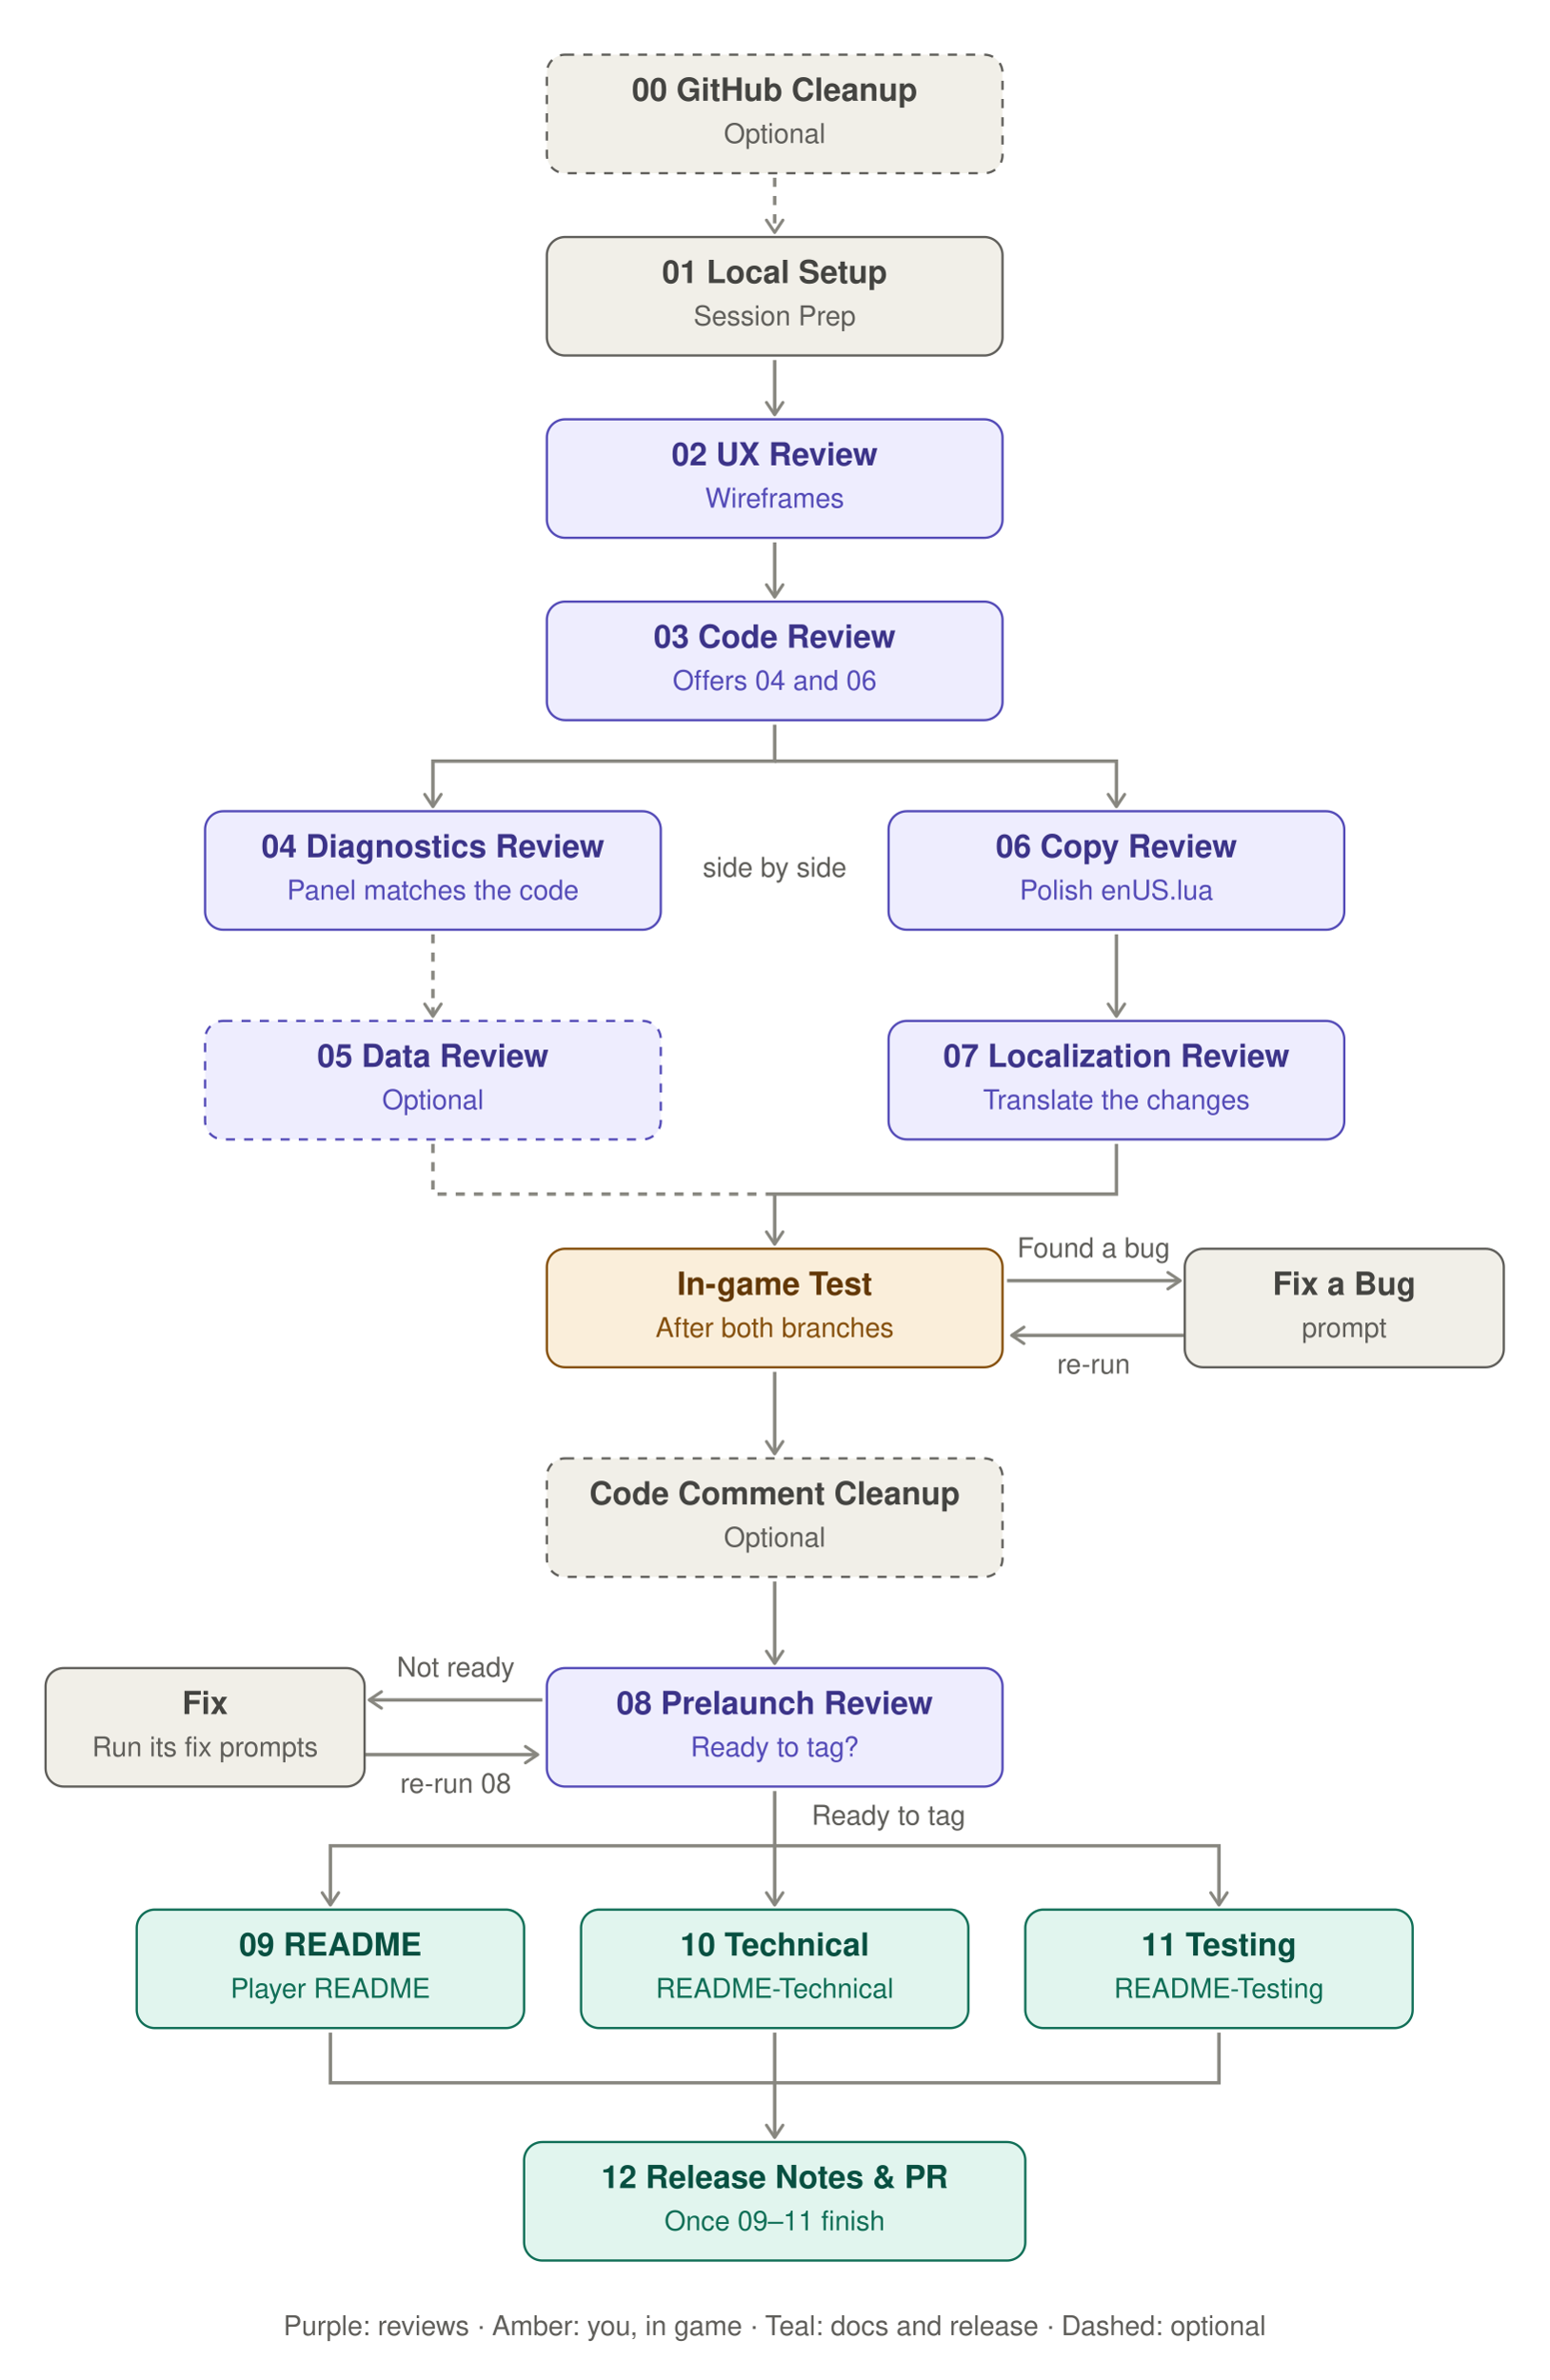
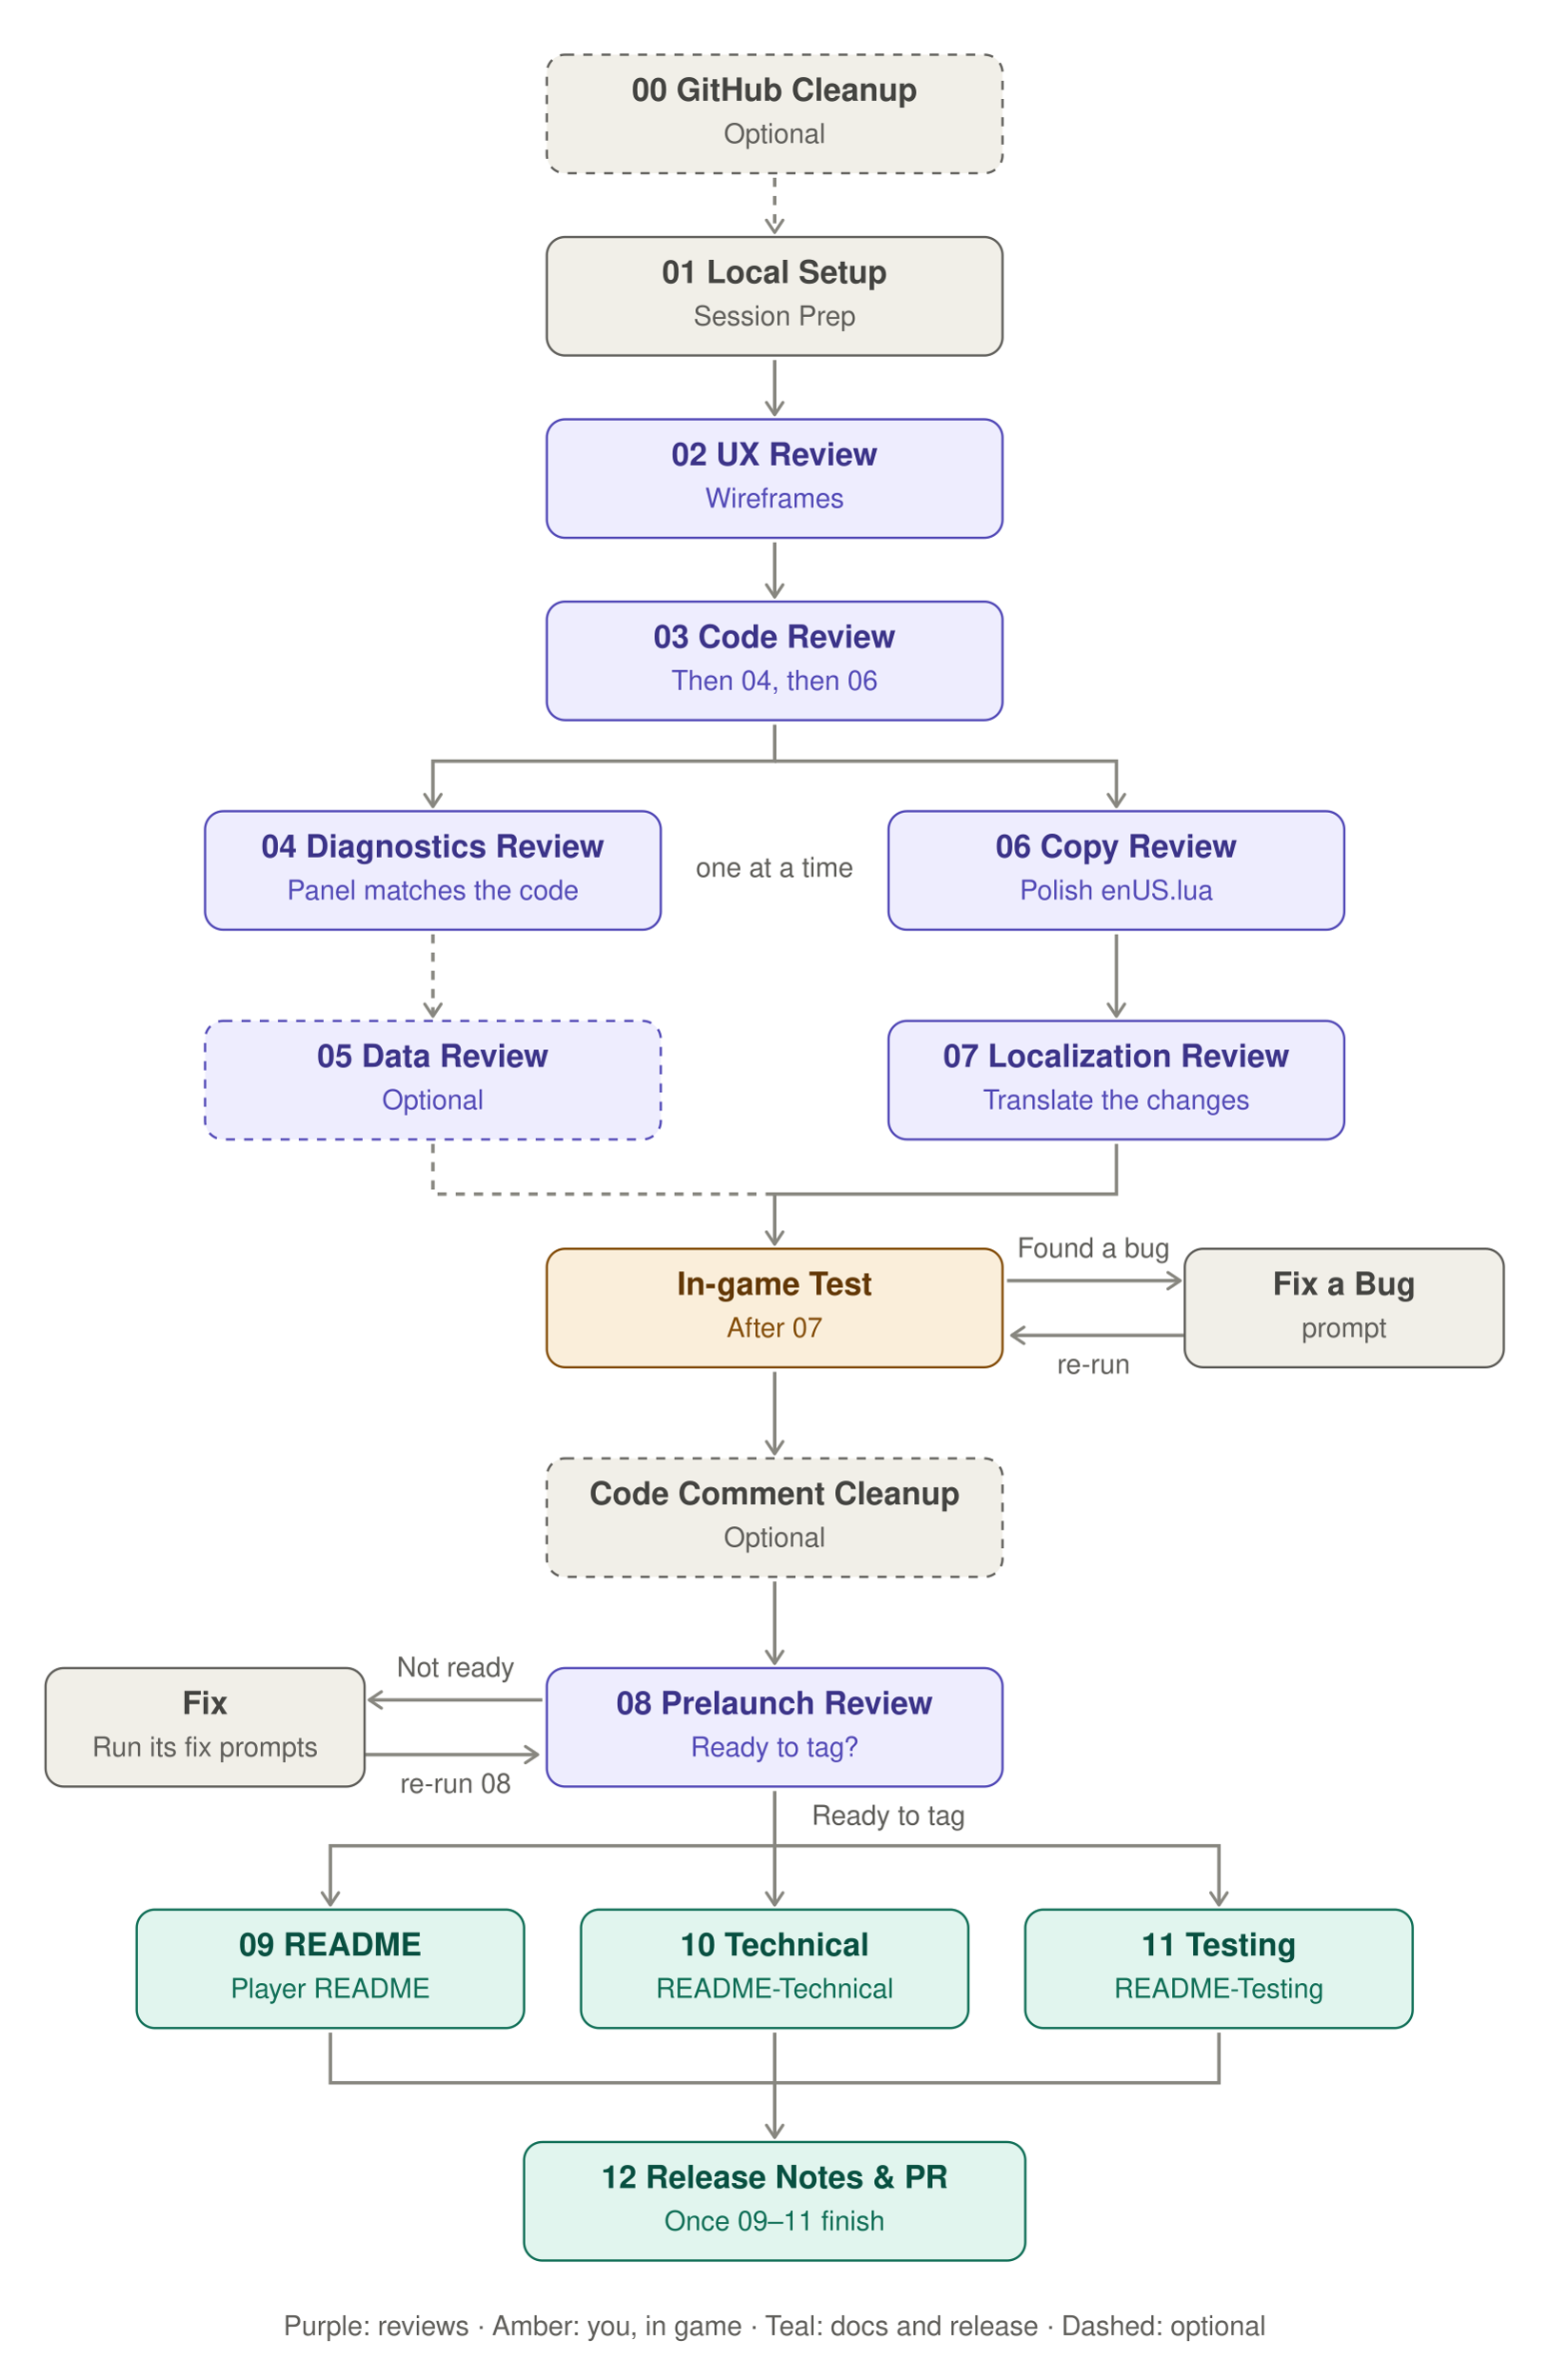
<svg xmlns="http://www.w3.org/2000/svg" width="680" height="1044" viewBox="0 0 680 1044" role="img">
  <style>
text{font-family:-apple-system,BlinkMacSystemFont,"Segoe UI",Helvetica,Arial,sans-serif;text-anchor:middle;dominant-baseline:central}
.th{font-size:14px;font-weight:600}.ts{font-size:12px}
.g rect{fill:#F1EFE8;stroke:#5F5E5A}.g .th{fill:#444441}.g .ts{fill:#5F5E5A}
.p rect{fill:#EEEDFE;stroke:#534AB7}.p .th{fill:#3C3489}.p .ts{fill:#534AB7}
.t rect{fill:#E1F5EE;stroke:#0F6E56}.t .th{fill:#085041}.t .ts{fill:#0F6E56}
.a rect{fill:#FAEEDA;stroke:#854F0B}.a .th{fill:#633806}.a .ts{fill:#854F0B}
.arr{fill:none;stroke:#888780;stroke-width:1.5}.d{stroke-dasharray:4 4}.note{fill:#5F5E5A}
rect{stroke-width:1}
@media (prefers-color-scheme:dark){
.g rect{fill:#444441;stroke:#B4B2A9}.g .th{fill:#D3D1C7}.g .ts{fill:#B4B2A9}
.p rect{fill:#3C3489;stroke:#AFA9EC}.p .th{fill:#CECBF6}.p .ts{fill:#AFA9EC}
.t rect{fill:#085041;stroke:#5DCAA5}.t .th{fill:#9FE1CB}.t .ts{fill:#5DCAA5}
.a rect{fill:#633806;stroke:#EF9F27}.a .th{fill:#FAC775}.a .ts{fill:#EF9F27}
.note{fill:#B4B2A9}}
</style>
  <defs>
    <marker id="a" viewBox="0 0 10 10" refX="8" refY="5" markerWidth="6" markerHeight="6" orient="auto-start-reverse">
      <path d="M2 1L8 5L2 9" fill="none" stroke="#888780" stroke-width="1.5" stroke-linecap="round" stroke-linejoin="round" />
    </marker>
  </defs>
  <g class="g">
    <rect x="240" y="24" width="200" height="52" rx="8" class="d" />
    <text class="th" x="340" y="41">00 GitHub Cleanup</text>
    <text class="ts" x="340" y="60">Optional</text>
  </g>
  <line x1="340" y1="78" x2="340" y2="102" class="arr d" marker-end="url(#a)" />
  <g class="g">
    <rect x="240" y="104" width="200" height="52" rx="8" />
    <text class="th" x="340" y="121">01 Local Setup</text>
    <text class="ts" x="340" y="140">Session Prep</text>
  </g>
  <line x1="340" y1="158" x2="340" y2="182" class="arr" marker-end="url(#a)" />
  <g class="p">
    <rect x="240" y="184" width="200" height="52" rx="8" />
    <text class="th" x="340" y="201">02 UX Review</text>
    <text class="ts" x="340" y="220">Wireframes</text>
  </g>
  <line x1="340" y1="238" x2="340" y2="262" class="arr" marker-end="url(#a)" />
  <g class="p">
    <rect x="240" y="264" width="200" height="52" rx="8" />
    <text class="th" x="340" y="281">03 Code Review</text>
-     <text class="ts" x="340" y="300">Offers 04 and 06</text>
+     <text class="ts" x="340" y="300">Then 04, then 06</text>
  </g>
  <path d="M340 318 L340 334 L190 334 L190 354" class="arr" marker-end="url(#a)" />
  <path d="M340 334 L490 334 L490 354" class="arr" marker-end="url(#a)" />
  <g class="p">
    <rect x="90" y="356" width="200" height="52" rx="8" />
    <text class="th" x="190" y="373">04 Diagnostics Review</text>
    <text class="ts" x="190" y="392">Panel matches the code</text>
  </g>
-   <text class="ts note" x="340" y="382">side by side</text>
+   <text class="ts note" x="340" y="382">one at a time</text>
  <g class="p">
    <rect x="390" y="356" width="200" height="52" rx="8" />
    <text class="th" x="490" y="373">06 Copy Review</text>
    <text class="ts" x="490" y="392">Polish enUS.lua</text>
  </g>
  <line x1="190" y1="410" x2="190" y2="446" class="arr d" marker-end="url(#a)" />
  <line x1="490" y1="410" x2="490" y2="446" class="arr" marker-end="url(#a)" />
  <g class="p">
    <rect x="90" y="448" width="200" height="52" rx="8" class="d" />
    <text class="th" x="190" y="465">05 Data Review</text>
    <text class="ts" x="190" y="484">Optional</text>
  </g>
  <g class="p">
    <rect x="390" y="448" width="200" height="52" rx="8" />
    <text class="th" x="490" y="465">07 Localization Review</text>
    <text class="ts" x="490" y="484">Translate the changes</text>
  </g>
  <path d="M190 502 L190 524 L340 524" class="arr d" />
  <path d="M490 502 L490 524 L340 524 L340 546" class="arr" marker-end="url(#a)" />
  <g class="a">
    <rect x="240" y="548" width="200" height="52" rx="8" />
    <text class="th" x="340" y="565">In-game Test</text>
-     <text class="ts" x="340" y="584">After both branches</text>
+     <text class="ts" x="340" y="584">After 07</text>
  </g>
  <line x1="442" y1="562" x2="518" y2="562" class="arr" marker-end="url(#a)" />
  <text class="ts note" x="480" y="549">Found a bug</text>
  <line x1="520" y1="586" x2="444" y2="586" class="arr" marker-end="url(#a)" />
  <text class="ts note" x="480" y="600">re-run</text>
  <g class="g">
    <rect x="520" y="548" width="140" height="52" rx="8" />
    <text class="th" x="590" y="565">Fix a Bug</text>
    <text class="ts" x="590" y="584">prompt</text>
  </g>
  <line x1="340" y1="602" x2="340" y2="638" class="arr" marker-end="url(#a)" />
  <g class="g">
    <rect x="240" y="640" width="200" height="52" rx="8" class="d" />
    <text class="th" x="340" y="657">Code Comment Cleanup</text>
    <text class="ts" x="340" y="676">Optional</text>
  </g>
  <line x1="340" y1="694" x2="340" y2="730" class="arr" marker-end="url(#a)" />
  <g class="p">
    <rect x="240" y="732" width="200" height="52" rx="8" />
    <text class="th" x="340" y="749">08 Prelaunch Review</text>
    <text class="ts" x="340" y="768">Ready to tag?</text>
  </g>
  <line x1="238" y1="746" x2="162" y2="746" class="arr" marker-end="url(#a)" />
  <text class="ts note" x="200" y="733">Not ready</text>
  <line x1="160" y1="770" x2="236" y2="770" class="arr" marker-end="url(#a)" />
  <text class="ts note" x="200" y="784">re-run 08</text>
  <g class="g">
    <rect x="20" y="732" width="140" height="52" rx="8" />
    <text class="th" x="90" y="749">Fix</text>
    <text class="ts" x="90" y="768">Run its fix prompts</text>
  </g>
  <path d="M340 786 L340 810 L145 810 L145 836" class="arr" marker-end="url(#a)" />
  <line x1="340" y1="810" x2="340" y2="836" class="arr" marker-end="url(#a)" />
  <path d="M340 810 L535 810 L535 836" class="arr" marker-end="url(#a)" />
  <text class="ts note" x="390" y="798">Ready to tag</text>
  <g class="t">
    <rect x="60" y="838" width="170" height="52" rx="8" />
    <text class="th" x="145" y="855">09 README</text>
    <text class="ts" x="145" y="874">Player README</text>
  </g>
  <g class="t">
    <rect x="255" y="838" width="170" height="52" rx="8" />
    <text class="th" x="340" y="855">10 Technical</text>
    <text class="ts" x="340" y="874">README-Technical</text>
  </g>
  <g class="t">
    <rect x="450" y="838" width="170" height="52" rx="8" />
    <text class="th" x="535" y="855">11 Testing</text>
    <text class="ts" x="535" y="874">README-Testing</text>
  </g>
  <path d="M145 892 L145 914 L340 914" class="arr" />
  <path d="M535 892 L535 914 L340 914" class="arr" />
  <line x1="340" y1="892" x2="340" y2="938" class="arr" marker-end="url(#a)" />
  <g class="t">
    <rect x="230" y="940" width="220" height="52" rx="8" />
    <text class="th" x="340" y="957">12 Release Notes &amp; PR</text>
    <text class="ts" x="340" y="976">Once 09–11 finish</text>
  </g>
  <text class="ts note" x="340" y="1022">Purple: reviews · Amber: you, in game · Teal: docs and release · Dashed: optional</text>
</svg>
